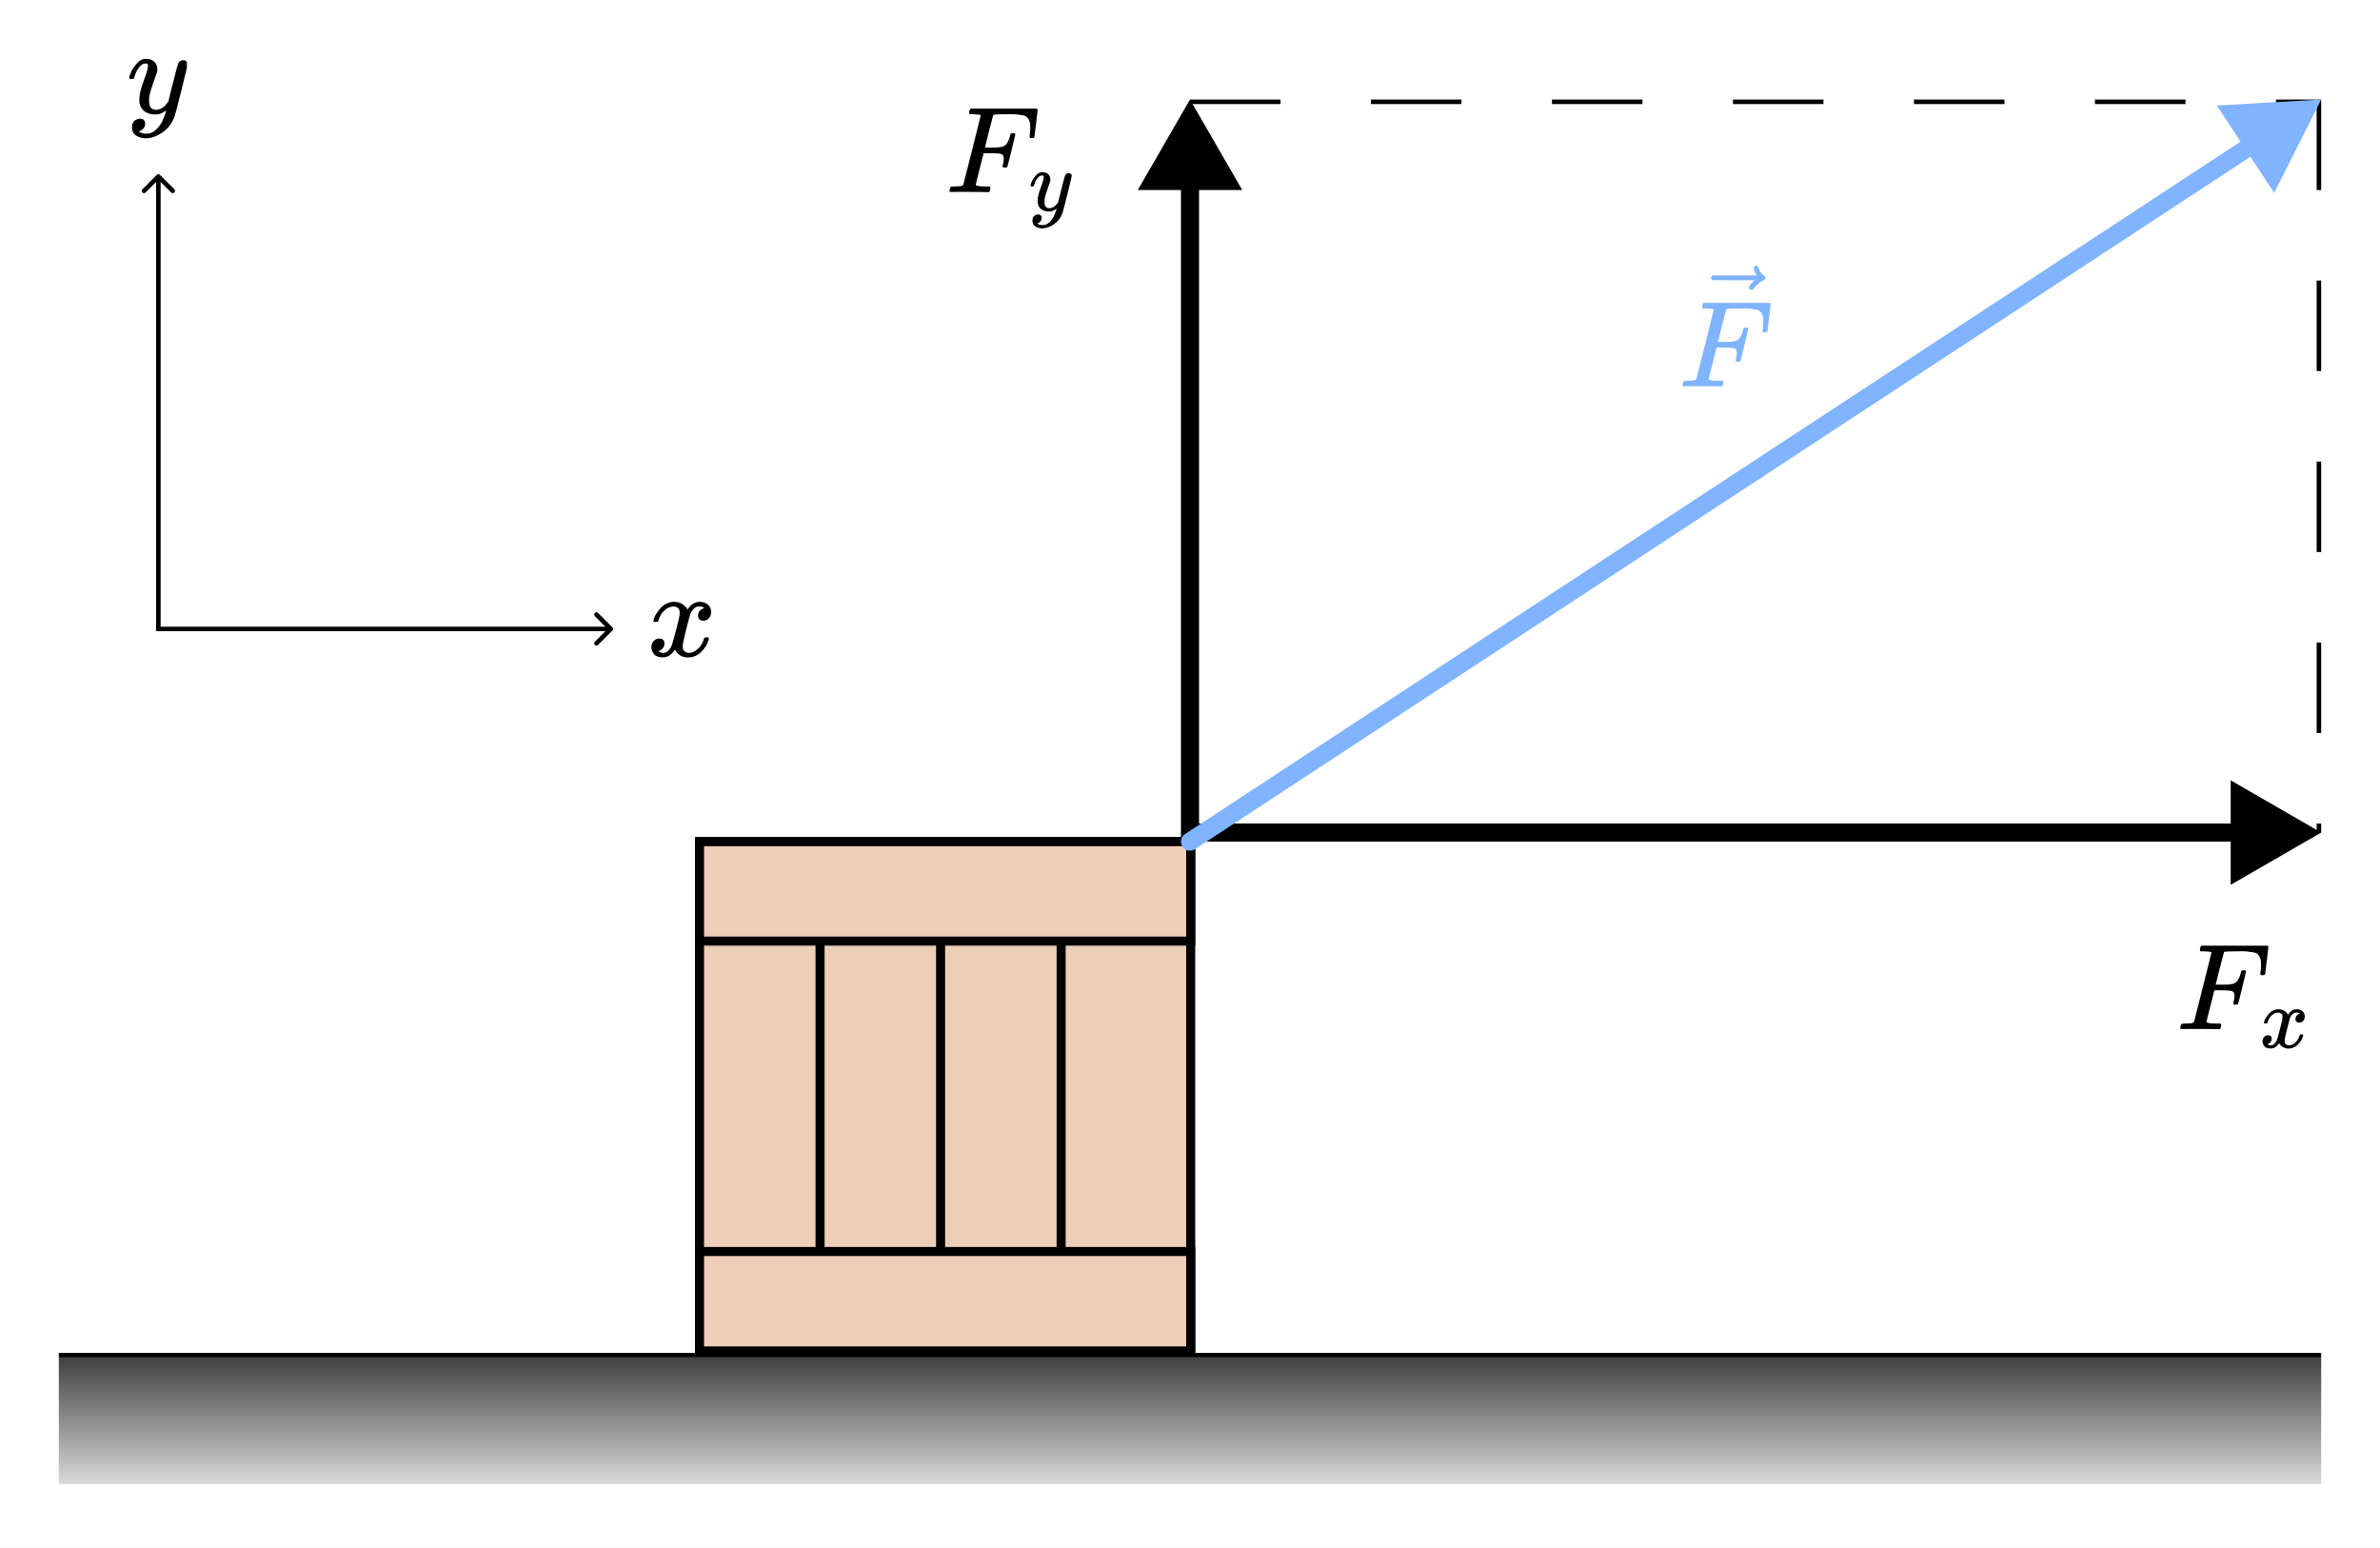
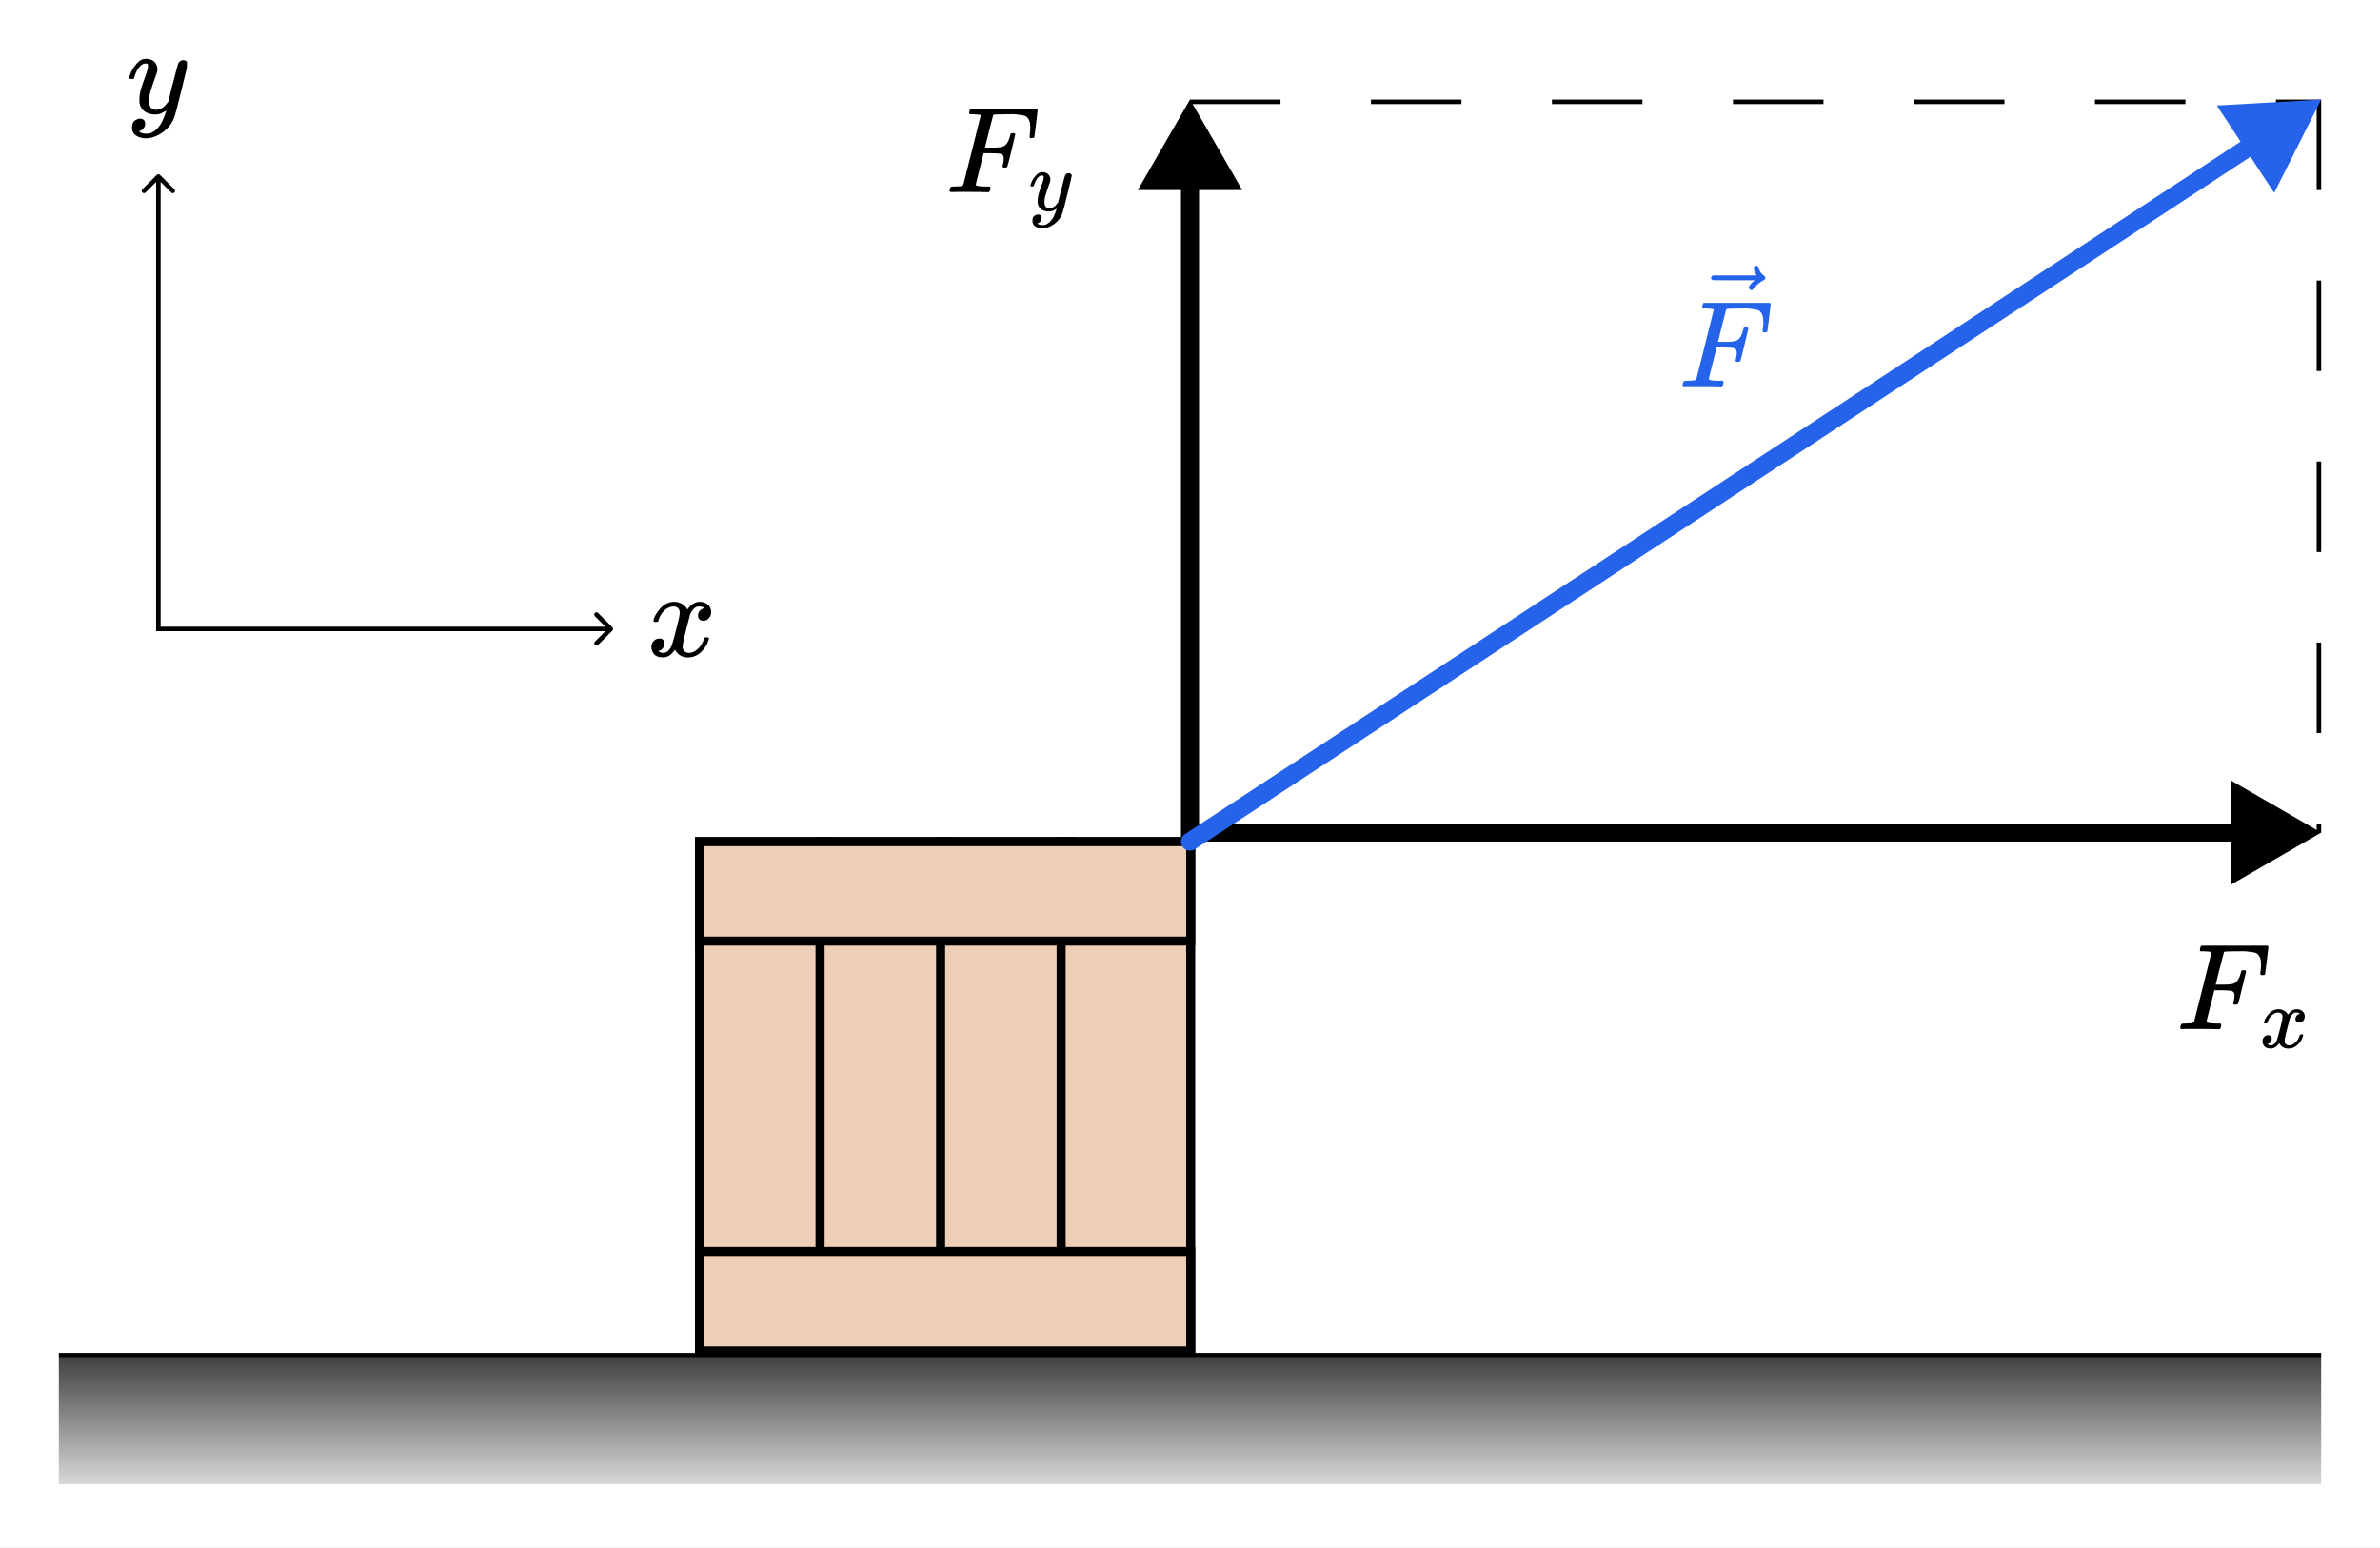
<svg xmlns="http://www.w3.org/2000/svg" width="526" height="342" viewBox="0 0 526 342" fill="none">
  <rect width="526" height="342" fill="white" />
  <rect x="13" y="300" width="500" height="28" fill="url(#paint0_linear_2228_199)" />
  <line x1="13" y1="299.5" x2="513" y2="299.5" stroke="black" />
  <rect x="183.235" y="186.009" width="112.554" height="28.637" transform="rotate(90 183.235 186.009)" fill="#EDCEB7" stroke="black" stroke-width="2" />
  <rect x="209.875" y="186.009" width="112.554" height="28.637" transform="rotate(90 209.875 186.009)" fill="#EDCEB7" stroke="black" stroke-width="2" />
  <rect x="236.516" y="186.009" width="112.554" height="28.637" transform="rotate(90 236.516 186.009)" fill="#EDCEB7" stroke="black" stroke-width="2" />
  <rect x="263.156" y="186.009" width="112.554" height="28.637" transform="rotate(90 263.156 186.009)" fill="#EDCEB7" stroke="black" stroke-width="2" />
  <rect x="154.598" y="186.009" width="108.558" height="21.976" fill="#EDCEB7" stroke="black" stroke-width="2" />
  <rect x="154.598" y="276.587" width="108.558" height="21.976" fill="#EDCEB7" stroke="black" stroke-width="2" />
  <path d="M35 138.5H34.5V139.5H35V139V138.5ZM135.354 139.354C135.549 139.158 135.549 138.842 135.354 138.646L132.172 135.464C131.976 135.269 131.66 135.269 131.464 135.464C131.269 135.66 131.269 135.976 131.464 136.172L134.293 139L131.464 141.828C131.269 142.024 131.269 142.34 131.464 142.536C131.66 142.731 131.976 142.731 132.172 142.536L135.354 139.354ZM35 139V139.5H135V139V138.5H35V139Z" fill="black" />
  <g clip-path="url(#clip0_2228_199)">
    <path d="M144.412 137.155C144.538 136.395 145.027 135.517 145.878 134.521C146.728 133.526 147.778 133.019 149.027 133.001C149.66 133.001 150.239 133.164 150.764 133.49C151.289 133.816 151.678 134.223 151.931 134.711C152.691 133.571 153.605 133.001 154.673 133.001C155.343 133.001 155.922 133.2 156.411 133.598C156.899 133.997 157.153 134.531 157.171 135.2C157.171 135.725 157.044 136.15 156.791 136.476C156.537 136.802 156.293 137.001 156.058 137.073C155.822 137.146 155.614 137.182 155.433 137.182C155.089 137.182 154.809 137.082 154.592 136.883C154.375 136.684 154.266 136.422 154.266 136.096C154.266 135.263 154.718 134.693 155.623 134.386C155.424 134.15 155.062 134.033 154.537 134.033C154.302 134.033 154.13 134.051 154.022 134.087C153.334 134.377 152.827 134.974 152.501 135.879C151.416 139.878 150.873 142.213 150.873 142.883C150.873 143.389 151.017 143.751 151.307 143.969C151.596 144.186 151.913 144.294 152.257 144.294C152.927 144.294 153.587 143.996 154.239 143.398C154.89 142.801 155.334 142.068 155.569 141.2C155.623 141.019 155.678 140.919 155.732 140.901C155.786 140.883 155.931 140.865 156.166 140.847H156.275C156.546 140.847 156.682 140.919 156.682 141.064C156.682 141.082 156.664 141.181 156.628 141.362C156.338 142.394 155.777 143.308 154.945 144.104C154.112 144.901 153.144 145.299 152.04 145.299C150.773 145.299 149.814 144.729 149.162 143.589C148.42 144.711 147.57 145.272 146.611 145.272H146.448C145.561 145.272 144.927 145.036 144.547 144.566C144.167 144.095 143.968 143.598 143.95 143.073C143.95 142.494 144.122 142.023 144.466 141.661C144.81 141.299 145.217 141.118 145.688 141.118C146.466 141.118 146.855 141.498 146.855 142.258C146.855 142.62 146.746 142.937 146.529 143.208C146.312 143.48 146.104 143.661 145.905 143.751C145.706 143.842 145.588 143.887 145.552 143.887L145.47 143.914C145.47 143.932 145.525 143.969 145.633 144.023C145.742 144.077 145.887 144.141 146.068 144.213C146.249 144.285 146.42 144.312 146.583 144.294C147.235 144.294 147.796 143.887 148.266 143.073C148.429 142.783 148.637 142.168 148.891 141.227C149.144 140.286 149.398 139.308 149.651 138.295C149.904 137.281 150.049 136.684 150.085 136.503C150.176 136.015 150.221 135.662 150.221 135.444C150.221 134.938 150.085 134.576 149.814 134.359C149.542 134.141 149.235 134.033 148.891 134.033C148.167 134.033 147.488 134.322 146.855 134.902C146.221 135.481 145.778 136.223 145.525 137.128C145.488 137.29 145.443 137.381 145.389 137.399C145.335 137.417 145.19 137.435 144.955 137.453H144.575C144.466 137.345 144.412 137.245 144.412 137.155Z" fill="black" />
  </g>
  <path d="M35.354 38.646C35.158 38.451 34.842 38.451 34.646 38.646L31.465 41.828C31.269 42.024 31.269 42.34 31.465 42.535C31.66 42.731 31.976 42.731 32.172 42.535L35 39.707L37.828 42.535C38.024 42.731 38.34 42.731 38.535 42.535C38.731 42.34 38.731 42.024 38.535 41.828L35.354 38.646ZM34.5 139L34.5 139.5L35.5 139.5L35.5 139L35 139L34.5 139ZM35 39L34.5 39L34.5 139L35 139L35.5 139L35.5 39L35 39Z" fill="black" />
  <g clip-path="url(#clip1_2228_199)">
    <path d="M28.572 17.209C28.572 16.955 28.707 16.521 28.979 15.905C29.25 15.29 29.685 14.647 30.282 13.977C30.88 13.308 31.549 12.982 32.292 13C33.034 13 33.631 13.208 34.084 13.624C34.536 14.041 34.772 14.62 34.79 15.362C34.754 15.706 34.726 15.896 34.708 15.932C34.708 15.987 34.563 16.403 34.274 17.182C33.984 17.96 33.685 18.838 33.378 19.815C33.07 20.793 32.925 21.571 32.943 22.151C32.943 22.929 33.07 23.472 33.324 23.78C33.577 24.087 33.957 24.25 34.464 24.268C34.88 24.268 35.27 24.169 35.632 23.97C35.993 23.771 36.274 23.562 36.473 23.345C36.672 23.128 36.917 22.829 37.206 22.449C37.206 22.431 37.252 22.25 37.342 21.906C37.433 21.562 37.559 21.028 37.722 20.304C37.885 19.58 38.057 18.91 38.238 18.295C38.926 15.579 39.306 14.159 39.379 14.032C39.614 13.543 40.003 13.299 40.546 13.299C40.782 13.299 40.972 13.362 41.116 13.489C41.261 13.616 41.361 13.724 41.415 13.815C41.469 13.905 41.487 13.987 41.469 14.059C41.469 14.294 41.026 16.195 40.139 19.761C39.252 23.327 38.745 25.282 38.618 25.626C38.111 27.129 37.233 28.323 35.984 29.21C34.736 30.097 33.486 30.55 32.237 30.568C31.423 30.568 30.708 30.369 30.092 29.971C29.477 29.572 29.169 28.975 29.169 28.178C29.169 27.78 29.232 27.445 29.359 27.174C29.486 26.902 29.658 26.703 29.875 26.576C30.092 26.45 30.273 26.359 30.418 26.305C30.563 26.251 30.717 26.224 30.88 26.224C31.676 26.224 32.075 26.604 32.075 27.364C32.075 27.726 31.966 28.043 31.749 28.314C31.531 28.586 31.323 28.767 31.124 28.857C30.925 28.948 30.807 28.993 30.771 28.993L30.69 29.02C30.726 29.111 30.898 29.219 31.206 29.346C31.513 29.473 31.821 29.536 32.129 29.536H32.346C32.654 29.536 32.889 29.518 33.052 29.482C33.649 29.319 34.201 28.975 34.708 28.45C35.215 27.925 35.604 27.364 35.876 26.767C36.147 26.169 36.356 25.662 36.5 25.246C36.645 24.83 36.718 24.558 36.718 24.431L36.555 24.54C36.446 24.612 36.274 24.712 36.039 24.839C35.803 24.965 35.568 25.074 35.333 25.165C34.971 25.255 34.618 25.3 34.274 25.3C33.441 25.3 32.708 25.101 32.075 24.703C31.441 24.305 31.024 23.662 30.825 22.775C30.807 22.648 30.798 22.368 30.798 21.933C30.798 20.901 31.115 19.553 31.749 17.887C32.382 16.222 32.699 15.163 32.699 14.711C32.699 14.693 32.699 14.674 32.699 14.656C32.699 14.493 32.699 14.385 32.699 14.331C32.699 14.276 32.663 14.213 32.59 14.14C32.518 14.068 32.418 14.032 32.292 14.032H32.183C31.767 14.032 31.387 14.204 31.043 14.548C30.699 14.892 30.427 15.263 30.228 15.661C30.029 16.059 29.875 16.439 29.766 16.801C29.658 17.163 29.585 17.363 29.549 17.399C29.513 17.435 29.368 17.453 29.115 17.453H28.735C28.626 17.345 28.572 17.263 28.572 17.209Z" fill="black" />
  </g>
  <path d="M513 184L493 172.453V195.547L513 184ZM263 184V186H495V184V182H263V184Z" fill="black" />
  <g clip-path="url(#clip2_2228_199)">
    <path d="M482.309 227.43C482.001 227.43 481.847 227.339 481.847 227.158C481.847 227.122 481.874 226.995 481.929 226.778C482.001 226.489 482.073 226.326 482.146 226.29C482.218 226.254 482.426 226.226 482.77 226.208C483.259 226.208 483.801 226.181 484.399 226.127C484.652 226.073 484.824 225.964 484.914 225.801C484.95 225.711 485.593 223.168 486.841 218.174C488.09 213.18 488.723 210.647 488.741 210.574C488.741 210.448 488.705 210.384 488.633 210.384C488.488 210.33 488.008 210.285 487.194 210.249H486.353C486.244 210.14 486.19 210.068 486.19 210.031C486.19 209.995 486.208 209.841 486.244 209.57C486.317 209.262 486.407 209.072 486.516 209H501.145C501.272 209.072 501.335 209.172 501.335 209.299C501.335 209.389 501.218 210.402 500.983 212.339C500.747 214.275 500.621 215.27 500.603 215.324C500.566 215.451 500.385 215.514 500.06 215.514H499.734C499.607 215.424 499.544 215.306 499.544 215.161C499.544 215.143 499.571 214.926 499.625 214.51C499.68 214.094 499.707 213.614 499.707 213.071C499.707 212.529 499.644 212.085 499.517 211.741C499.39 211.398 499.218 211.117 499.001 210.9C498.784 210.683 498.449 210.538 497.997 210.466C497.545 210.393 497.083 210.33 496.613 210.276C496.142 210.221 495.491 210.212 494.658 210.249H494.034C492.55 210.267 491.763 210.294 491.673 210.33C491.582 210.366 491.519 210.439 491.483 210.547C491.465 210.565 491.157 211.75 490.56 214.103L489.691 217.604H491.184C491.238 217.604 491.447 217.604 491.808 217.604C492.17 217.604 492.424 217.595 492.568 217.577C492.713 217.559 492.912 217.532 493.166 217.496C493.419 217.459 493.636 217.396 493.817 217.306C493.998 217.215 494.152 217.107 494.278 216.98C494.514 216.763 494.713 216.464 494.876 216.084C495.038 215.704 495.156 215.36 495.228 215.053C495.301 214.745 495.346 214.582 495.364 214.564C495.418 214.474 495.59 214.429 495.88 214.429H496.206C496.332 214.519 496.396 214.609 496.396 214.7C496.396 214.754 496.115 215.939 495.554 218.256C494.993 220.572 494.686 221.766 494.631 221.838C494.595 221.965 494.414 222.028 494.088 222.028H493.763C493.636 221.92 493.573 221.811 493.573 221.703C493.573 221.648 493.618 221.449 493.708 221.106C493.799 220.762 493.844 220.4 493.844 220.02C493.844 219.495 493.663 219.169 493.301 219.043C492.939 218.916 492.134 218.853 490.886 218.853H489.393L488.524 222.3C487.945 224.544 487.656 225.72 487.656 225.828C487.656 226.082 488.461 226.208 490.071 226.208H490.75C490.858 226.317 490.913 226.38 490.913 226.398C490.913 226.416 490.895 226.597 490.858 226.941C490.786 227.176 490.696 227.348 490.587 227.457H490.126C489.384 227.421 488.018 227.403 486.027 227.403C484.851 227.403 483.955 227.403 483.34 227.403C482.725 227.403 482.381 227.412 482.309 227.43Z" fill="black" />
    <path d="M500.352 225.982C500.441 225.445 500.787 224.825 501.388 224.121C501.989 223.417 502.731 223.059 503.614 223.046C504.062 223.046 504.471 223.162 504.842 223.392C505.213 223.622 505.488 223.91 505.667 224.255C506.205 223.449 506.851 223.046 507.606 223.046C508.079 223.046 508.488 223.187 508.834 223.469C509.179 223.75 509.358 224.127 509.371 224.601C509.371 224.972 509.282 225.272 509.102 225.503C508.923 225.733 508.751 225.874 508.584 225.925C508.418 225.976 508.271 226.002 508.143 226.002C507.9 226.002 507.702 225.931 507.548 225.791C507.395 225.65 507.318 225.464 507.318 225.234C507.318 224.646 507.638 224.243 508.277 224.025C508.137 223.859 507.881 223.776 507.51 223.776C507.343 223.776 507.222 223.788 507.145 223.814C506.659 224.019 506.301 224.441 506.07 225.081C505.303 227.908 504.919 229.558 504.919 230.031C504.919 230.39 505.021 230.646 505.226 230.799C505.431 230.953 505.655 231.029 505.898 231.029C506.371 231.029 506.838 230.818 507.299 230.396C507.759 229.974 508.073 229.456 508.239 228.842C508.277 228.714 508.316 228.643 508.354 228.631C508.392 228.618 508.495 228.605 508.661 228.592H508.738C508.93 228.592 509.026 228.643 509.026 228.746C509.026 228.759 509.013 228.829 508.987 228.957C508.783 229.686 508.386 230.332 507.798 230.895C507.209 231.458 506.525 231.739 505.744 231.739C504.849 231.739 504.171 231.336 503.71 230.53C503.186 231.324 502.584 231.72 501.906 231.72H501.791C501.164 231.72 500.717 231.554 500.448 231.221C500.179 230.889 500.038 230.537 500.026 230.166C500.026 229.756 500.147 229.424 500.39 229.168C500.633 228.912 500.921 228.784 501.254 228.784C501.804 228.784 502.079 229.053 502.079 229.59C502.079 229.846 502.002 230.07 501.849 230.262C501.695 230.454 501.548 230.582 501.407 230.646C501.267 230.71 501.183 230.742 501.158 230.742L501.1 230.761C501.1 230.773 501.139 230.799 501.215 230.837C501.292 230.876 501.395 230.921 501.522 230.972C501.65 231.023 501.772 231.042 501.887 231.029C502.348 231.029 502.744 230.742 503.077 230.166C503.192 229.961 503.339 229.526 503.518 228.861C503.697 228.196 503.876 227.505 504.056 226.788C504.235 226.072 504.337 225.65 504.363 225.522C504.427 225.176 504.459 224.927 504.459 224.773C504.459 224.415 504.363 224.159 504.171 224.006C503.979 223.852 503.761 223.776 503.518 223.776C503.006 223.776 502.527 223.98 502.079 224.39C501.631 224.799 501.318 225.324 501.139 225.963C501.113 226.078 501.081 226.142 501.043 226.155C501.004 226.168 500.902 226.181 500.736 226.194H500.467C500.39 226.117 500.352 226.046 500.352 225.982Z" fill="black" />
  </g>
  <path d="M263 22L251.453 42L274.547 42L263 22ZM263 186L265 186L265 40L263 40L261 40L261 186L263 186Z" fill="black" />
  <g clip-path="url(#clip3_2228_199)">
    <path d="M210.303 42.434C209.995 42.434 209.841 42.344 209.841 42.163C209.841 42.126 209.869 42 209.923 41.783C209.995 41.493 210.068 41.33 210.14 41.294C210.212 41.258 210.421 41.231 210.764 41.213C211.253 41.213 211.796 41.185 212.393 41.131C212.646 41.077 212.818 40.968 212.909 40.805C212.945 40.715 213.587 38.172 214.836 33.178C216.085 28.183 216.718 25.65 216.736 25.578C216.736 25.451 216.7 25.388 216.627 25.388C216.483 25.333 216.003 25.288 215.189 25.252H214.347C214.239 25.143 214.185 25.071 214.185 25.035C214.185 24.998 214.203 24.845 214.239 24.573C214.311 24.266 214.402 24.076 214.51 24.003H229.141C229.268 24.076 229.331 24.175 229.331 24.302C229.331 24.392 229.213 25.406 228.978 27.342C228.743 29.278 228.616 30.273 228.598 30.328C228.562 30.454 228.381 30.518 228.055 30.518H227.729C227.603 30.427 227.539 30.31 227.539 30.165C227.539 30.147 227.567 29.93 227.621 29.514C227.675 29.097 227.702 28.618 227.702 28.075C227.702 27.532 227.639 27.089 227.512 26.745C227.386 26.401 227.214 26.12 226.997 25.903C226.779 25.686 226.445 25.541 225.992 25.469C225.54 25.397 225.078 25.333 224.608 25.279C224.137 25.225 223.486 25.216 222.653 25.252H222.029C220.545 25.27 219.758 25.297 219.668 25.333C219.577 25.369 219.514 25.442 219.478 25.55C219.46 25.569 219.152 26.754 218.555 29.106L217.686 32.608H219.179C219.233 32.608 219.441 32.608 219.803 32.608C220.165 32.608 220.419 32.599 220.563 32.581C220.708 32.563 220.907 32.535 221.161 32.499C221.414 32.463 221.631 32.4 221.812 32.309C221.993 32.219 222.147 32.11 222.273 31.984C222.509 31.767 222.708 31.468 222.871 31.088C223.033 30.708 223.151 30.364 223.223 30.056C223.296 29.749 223.341 29.586 223.359 29.568C223.413 29.477 223.585 29.432 223.875 29.432H224.201C224.327 29.523 224.391 29.613 224.391 29.703C224.391 29.758 224.11 30.943 223.549 33.259C222.988 35.576 222.681 36.77 222.626 36.842C222.59 36.969 222.409 37.032 222.083 37.032H221.758C221.631 36.924 221.568 36.815 221.568 36.707C221.568 36.652 221.613 36.453 221.703 36.109C221.794 35.766 221.839 35.404 221.839 35.024C221.839 34.499 221.658 34.173 221.296 34.047C220.934 33.92 220.129 33.856 218.88 33.856H217.388L216.519 37.304C215.94 39.548 215.65 40.724 215.65 40.833C215.65 41.086 216.456 41.213 218.066 41.213H218.745C218.853 41.321 218.908 41.385 218.908 41.403C218.908 41.421 218.889 41.602 218.853 41.946C218.781 42.181 218.69 42.353 218.582 42.461H218.12C217.378 42.425 216.012 42.407 214.022 42.407C212.845 42.407 211.95 42.407 211.334 42.407C210.719 42.407 210.375 42.416 210.303 42.434Z" fill="black" />
    <path d="M227.752 41.025C227.752 40.846 227.848 40.539 228.04 40.104C228.232 39.669 228.539 39.215 228.961 38.741C229.384 38.268 229.857 38.038 230.382 38.05C230.906 38.05 231.328 38.198 231.648 38.492C231.968 38.786 232.134 39.196 232.147 39.72C232.121 39.963 232.102 40.097 232.09 40.123C232.09 40.161 231.987 40.456 231.782 41.006C231.578 41.556 231.367 42.176 231.149 42.867C230.932 43.558 230.829 44.108 230.842 44.518C230.842 45.068 230.932 45.452 231.111 45.669C231.29 45.887 231.559 46.002 231.917 46.015C232.211 46.015 232.486 45.944 232.742 45.804C232.998 45.663 233.196 45.516 233.337 45.362C233.478 45.209 233.65 44.998 233.855 44.729C233.855 44.716 233.887 44.588 233.951 44.345C234.015 44.102 234.105 43.725 234.22 43.213C234.335 42.701 234.456 42.228 234.584 41.793C235.07 39.874 235.339 38.869 235.39 38.78C235.557 38.434 235.832 38.262 236.216 38.262C236.382 38.262 236.516 38.306 236.619 38.396C236.721 38.486 236.791 38.562 236.83 38.626C236.868 38.69 236.881 38.748 236.868 38.799C236.868 38.965 236.555 40.309 235.928 42.829C235.301 45.349 234.943 46.731 234.853 46.974C234.495 48.036 233.874 48.88 232.991 49.507C232.109 50.134 231.226 50.454 230.343 50.467C229.767 50.467 229.262 50.326 228.827 50.045C228.392 49.763 228.175 49.341 228.175 48.778C228.175 48.497 228.219 48.26 228.309 48.068C228.398 47.876 228.52 47.736 228.674 47.646C228.827 47.556 228.955 47.492 229.057 47.454C229.16 47.416 229.268 47.396 229.384 47.396C229.947 47.396 230.228 47.665 230.228 48.202C230.228 48.458 230.151 48.682 229.998 48.874C229.844 49.066 229.697 49.194 229.556 49.258C229.416 49.322 229.332 49.354 229.307 49.354L229.249 49.373C229.275 49.437 229.396 49.514 229.614 49.603C229.831 49.693 230.049 49.738 230.266 49.738H230.42C230.637 49.738 230.804 49.725 230.919 49.699C231.341 49.584 231.731 49.341 232.09 48.97C232.448 48.599 232.723 48.202 232.915 47.78C233.107 47.358 233.254 47 233.356 46.706C233.458 46.411 233.51 46.219 233.51 46.13L233.394 46.207C233.318 46.258 233.196 46.328 233.03 46.418C232.864 46.507 232.697 46.584 232.531 46.648C232.275 46.712 232.026 46.744 231.782 46.744C231.194 46.744 230.676 46.603 230.228 46.322C229.78 46.04 229.486 45.586 229.345 44.959C229.332 44.87 229.326 44.671 229.326 44.364C229.326 43.635 229.55 42.682 229.998 41.505C230.445 40.328 230.669 39.579 230.669 39.26C230.669 39.247 230.669 39.234 230.669 39.221C230.669 39.106 230.669 39.029 230.669 38.991C230.669 38.952 230.644 38.908 230.593 38.856C230.541 38.805 230.471 38.78 230.382 38.78H230.305C230.011 38.78 229.742 38.901 229.499 39.144C229.256 39.387 229.064 39.65 228.923 39.931C228.782 40.213 228.674 40.481 228.597 40.737C228.52 40.993 228.469 41.134 228.443 41.159C228.418 41.185 228.315 41.198 228.136 41.198H227.868C227.791 41.121 227.752 41.063 227.752 41.025Z" fill="black" />
  </g>
  <line x1="263" y1="22.5" x2="512" y2="22.5" stroke="black" stroke-dasharray="20 20" />
  <line x1="512.5" y1="22" x2="512.5" y2="184" stroke="black" stroke-dasharray="20 20" />
-   <path d="M261.903 184.328C260.979 184.934 260.722 186.173 261.328 187.097C261.934 188.021 263.173 188.278 264.097 187.672L263 186L261.903 184.328ZM513 22L489.943 23.315L502.611 42.625L513 22ZM263 186L264.097 187.672L499.046 33.545L497.949 31.873L496.852 30.201L261.903 184.328L263 186Z" fill="#81B4FE" />
+   <path d="M261.903 184.328C260.979 184.934 260.722 186.173 261.328 187.097C261.934 188.021 263.173 188.278 264.097 187.672L263 186L261.903 184.328ZM513 22L489.943 23.315L502.611 42.625L513 22ZM263 186L264.097 187.672L499.046 33.545L497.949 31.873L496.852 30.201L261.903 184.328L263 186Z" fill="#2563EB" />
  <g clip-path="url(#clip4_2228_199)">
-     <path d="M372.307 85.373C371.999 85.373 371.845 85.282 371.845 85.101C371.845 85.065 371.872 84.939 371.927 84.721C371.999 84.432 372.071 84.269 372.144 84.233C372.216 84.197 372.424 84.169 372.768 84.151C373.257 84.151 373.8 84.124 374.397 84.07C374.65 84.016 374.822 83.907 374.913 83.744C374.949 83.653 375.591 81.111 376.84 76.116C378.089 71.121 378.722 68.587 378.74 68.515C378.74 68.388 378.704 68.325 378.632 68.325C378.487 68.27 378.007 68.225 377.193 68.189H376.351C376.243 68.08 376.189 68.008 376.189 67.972C376.189 67.936 376.207 67.782 376.243 67.51C376.315 67.203 376.406 67.013 376.514 66.94H391.146C391.273 67.013 391.336 67.112 391.336 67.239C391.336 67.329 391.219 68.343 390.984 70.279C390.748 72.216 390.622 73.211 390.604 73.265C390.567 73.392 390.386 73.455 390.061 73.455H389.735C389.608 73.365 389.545 73.247 389.545 73.103C389.545 73.084 389.572 72.867 389.626 72.451C389.681 72.035 389.708 71.555 389.708 71.012C389.708 70.469 389.644 70.026 389.518 69.682C389.391 69.338 389.219 69.058 389.002 68.84C388.785 68.623 388.45 68.478 387.997 68.406C387.545 68.334 387.083 68.27 386.613 68.216C386.142 68.162 385.491 68.153 384.658 68.189H384.034C382.55 68.207 381.763 68.234 381.672 68.27C381.582 68.307 381.518 68.379 381.482 68.487C381.464 68.506 381.156 69.691 380.559 72.044L379.69 75.546H381.184C381.238 75.546 381.446 75.546 381.808 75.546C382.17 75.546 382.423 75.537 382.568 75.519C382.713 75.501 382.912 75.473 383.165 75.437C383.419 75.401 383.636 75.338 383.817 75.247C383.998 75.157 384.152 75.048 384.278 74.921C384.514 74.704 384.713 74.406 384.876 74.025C385.038 73.645 385.156 73.302 385.228 72.994C385.301 72.686 385.346 72.523 385.364 72.505C385.418 72.415 385.59 72.37 385.88 72.37H386.206C386.332 72.46 386.396 72.55 386.396 72.641C386.396 72.695 386.115 73.881 385.554 76.197C384.993 78.514 384.686 79.708 384.631 79.781C384.595 79.907 384.414 79.971 384.088 79.971H383.763C383.636 79.862 383.572 79.754 383.572 79.645C383.572 79.591 383.618 79.391 383.708 79.048C383.799 78.704 383.844 78.342 383.844 77.962C383.844 77.437 383.663 77.111 383.301 76.984C382.939 76.858 382.134 76.794 380.885 76.794H379.392L378.523 80.242C377.944 82.486 377.654 83.663 377.654 83.771C377.654 84.025 378.46 84.151 380.071 84.151H380.749C380.858 84.26 380.912 84.323 380.912 84.341C380.912 84.359 380.894 84.54 380.858 84.884C380.785 85.12 380.695 85.291 380.586 85.4H380.125C379.383 85.364 378.016 85.346 376.026 85.346C374.849 85.346 373.953 85.346 373.338 85.346C372.723 85.346 372.379 85.355 372.307 85.373Z" fill="#81B4FE" />
-     <path d="M387.598 59.258C387.598 59.113 387.644 58.986 387.734 58.878C387.825 58.769 387.96 58.715 388.141 58.715C388.268 58.715 388.377 58.76 388.467 58.85C388.558 58.923 388.648 59.095 388.739 59.366C388.92 60.036 389.291 60.552 389.852 60.914C390.051 61.04 390.15 61.203 390.15 61.402C390.15 61.565 390.123 61.674 390.069 61.728C390.014 61.782 389.888 61.864 389.689 61.972C388.91 62.37 388.232 62.941 387.653 63.682C387.616 63.719 387.571 63.773 387.517 63.845C387.463 63.918 387.417 63.972 387.381 64.008C387.345 64.044 387.3 64.063 387.245 64.063C387.191 64.063 387.128 64.072 387.055 64.09C386.929 64.09 386.811 64.044 386.703 63.954C386.594 63.864 386.531 63.728 386.512 63.547C386.512 63.203 386.938 62.669 387.788 61.945H383.146L378.504 61.918C378.269 61.755 378.151 61.583 378.151 61.402C378.151 61.276 378.269 61.095 378.504 60.859H388.25C387.816 60.172 387.598 59.638 387.598 59.258Z" fill="#81B4FE" />
+     <path d="M372.307 85.373C371.999 85.373 371.845 85.282 371.845 85.101C371.845 85.065 371.872 84.939 371.927 84.721C371.999 84.432 372.071 84.269 372.144 84.233C372.216 84.197 372.424 84.169 372.768 84.151C373.257 84.151 373.8 84.124 374.397 84.07C374.65 84.016 374.822 83.907 374.913 83.744C374.949 83.653 375.591 81.111 376.84 76.116C378.089 71.121 378.722 68.587 378.74 68.515C378.74 68.388 378.704 68.325 378.632 68.325C378.487 68.27 378.007 68.225 377.193 68.189H376.351C376.243 68.08 376.189 68.008 376.189 67.972C376.189 67.936 376.207 67.782 376.243 67.51C376.315 67.203 376.406 67.013 376.514 66.94H391.146C391.273 67.013 391.336 67.112 391.336 67.239C391.336 67.329 391.219 68.343 390.984 70.279C390.748 72.216 390.622 73.211 390.604 73.265C390.567 73.392 390.386 73.455 390.061 73.455H389.735C389.608 73.365 389.545 73.247 389.545 73.103C389.545 73.084 389.572 72.867 389.626 72.451C389.681 72.035 389.708 71.555 389.708 71.012C389.708 70.469 389.644 70.026 389.518 69.682C389.391 69.338 389.219 69.058 389.002 68.84C388.785 68.623 388.45 68.478 387.997 68.406C387.545 68.334 387.083 68.27 386.613 68.216C386.142 68.162 385.491 68.153 384.658 68.189H384.034C382.55 68.207 381.763 68.234 381.672 68.27C381.582 68.307 381.518 68.379 381.482 68.487C381.464 68.506 381.156 69.691 380.559 72.044L379.69 75.546H381.184C381.238 75.546 381.446 75.546 381.808 75.546C382.17 75.546 382.423 75.537 382.568 75.519C382.713 75.501 382.912 75.473 383.165 75.437C383.419 75.401 383.636 75.338 383.817 75.247C383.998 75.157 384.152 75.048 384.278 74.921C384.514 74.704 384.713 74.406 384.876 74.025C385.038 73.645 385.156 73.302 385.228 72.994C385.301 72.686 385.346 72.523 385.364 72.505C385.418 72.415 385.59 72.37 385.88 72.37H386.206C386.332 72.46 386.396 72.55 386.396 72.641C386.396 72.695 386.115 73.881 385.554 76.197C384.993 78.514 384.686 79.708 384.631 79.781C384.595 79.907 384.414 79.971 384.088 79.971H383.763C383.636 79.862 383.572 79.754 383.572 79.645C383.572 79.591 383.618 79.391 383.708 79.048C383.799 78.704 383.844 78.342 383.844 77.962C383.844 77.437 383.663 77.111 383.301 76.984C382.939 76.858 382.134 76.794 380.885 76.794H379.392L378.523 80.242C377.944 82.486 377.654 83.663 377.654 83.771C377.654 84.025 378.46 84.151 380.071 84.151H380.749C380.858 84.26 380.912 84.323 380.912 84.341C380.912 84.359 380.894 84.54 380.858 84.884C380.785 85.12 380.695 85.291 380.586 85.4H380.125C379.383 85.364 378.016 85.346 376.026 85.346C374.849 85.346 373.953 85.346 373.338 85.346C372.723 85.346 372.379 85.355 372.307 85.373Z" fill="#2563EB" />
+     <path d="M387.598 59.258C387.598 59.113 387.644 58.986 387.734 58.878C387.825 58.769 387.96 58.715 388.141 58.715C388.268 58.715 388.377 58.76 388.467 58.85C388.558 58.923 388.648 59.095 388.739 59.366C388.92 60.036 389.291 60.552 389.852 60.914C390.051 61.04 390.15 61.203 390.15 61.402C390.15 61.565 390.123 61.674 390.069 61.728C390.014 61.782 389.888 61.864 389.689 61.972C388.91 62.37 388.232 62.941 387.653 63.682C387.616 63.719 387.571 63.773 387.517 63.845C387.463 63.918 387.417 63.972 387.381 64.008C387.345 64.044 387.3 64.063 387.245 64.063C387.191 64.063 387.128 64.072 387.055 64.09C386.929 64.09 386.811 64.044 386.703 63.954C386.594 63.864 386.531 63.728 386.512 63.547C386.512 63.203 386.938 62.669 387.788 61.945H383.146L378.504 61.918C378.269 61.755 378.151 61.583 378.151 61.402C378.151 61.276 378.269 61.095 378.504 60.859H388.25C387.816 60.172 387.598 59.638 387.598 59.258Z" fill="#2563EB" />
  </g>
  <defs>
    <linearGradient id="paint0_linear_2228_199" x1="263" y1="328" x2="263" y2="300" gradientUnits="userSpaceOnUse">
      <stop stop-color="#D9D9D9" />
      <stop offset="1" stop-color="#414141" />
    </linearGradient>
    <clipPath id="clip0_2228_199">
      <rect width="15.528" height="12.3" fill="white" transform="translate(143 133)" />
    </clipPath>
    <clipPath id="clip1_2228_199">
      <rect width="13.308" height="17.568" fill="white" transform="translate(28 13)" />
    </clipPath>
    <clipPath id="clip2_2228_199">
      <rect width="30.696" height="22.74" fill="white" transform="translate(481 209)" />
    </clipPath>
    <clipPath id="clip3_2228_199">
      <rect width="29.112" height="26.472" fill="white" transform="translate(209 24)" />
    </clipPath>
    <clipPath id="clip4_2228_199">
      <rect width="20.34" height="29.4" fill="white" transform="translate(371 56)" />
    </clipPath>
  </defs>
</svg>
